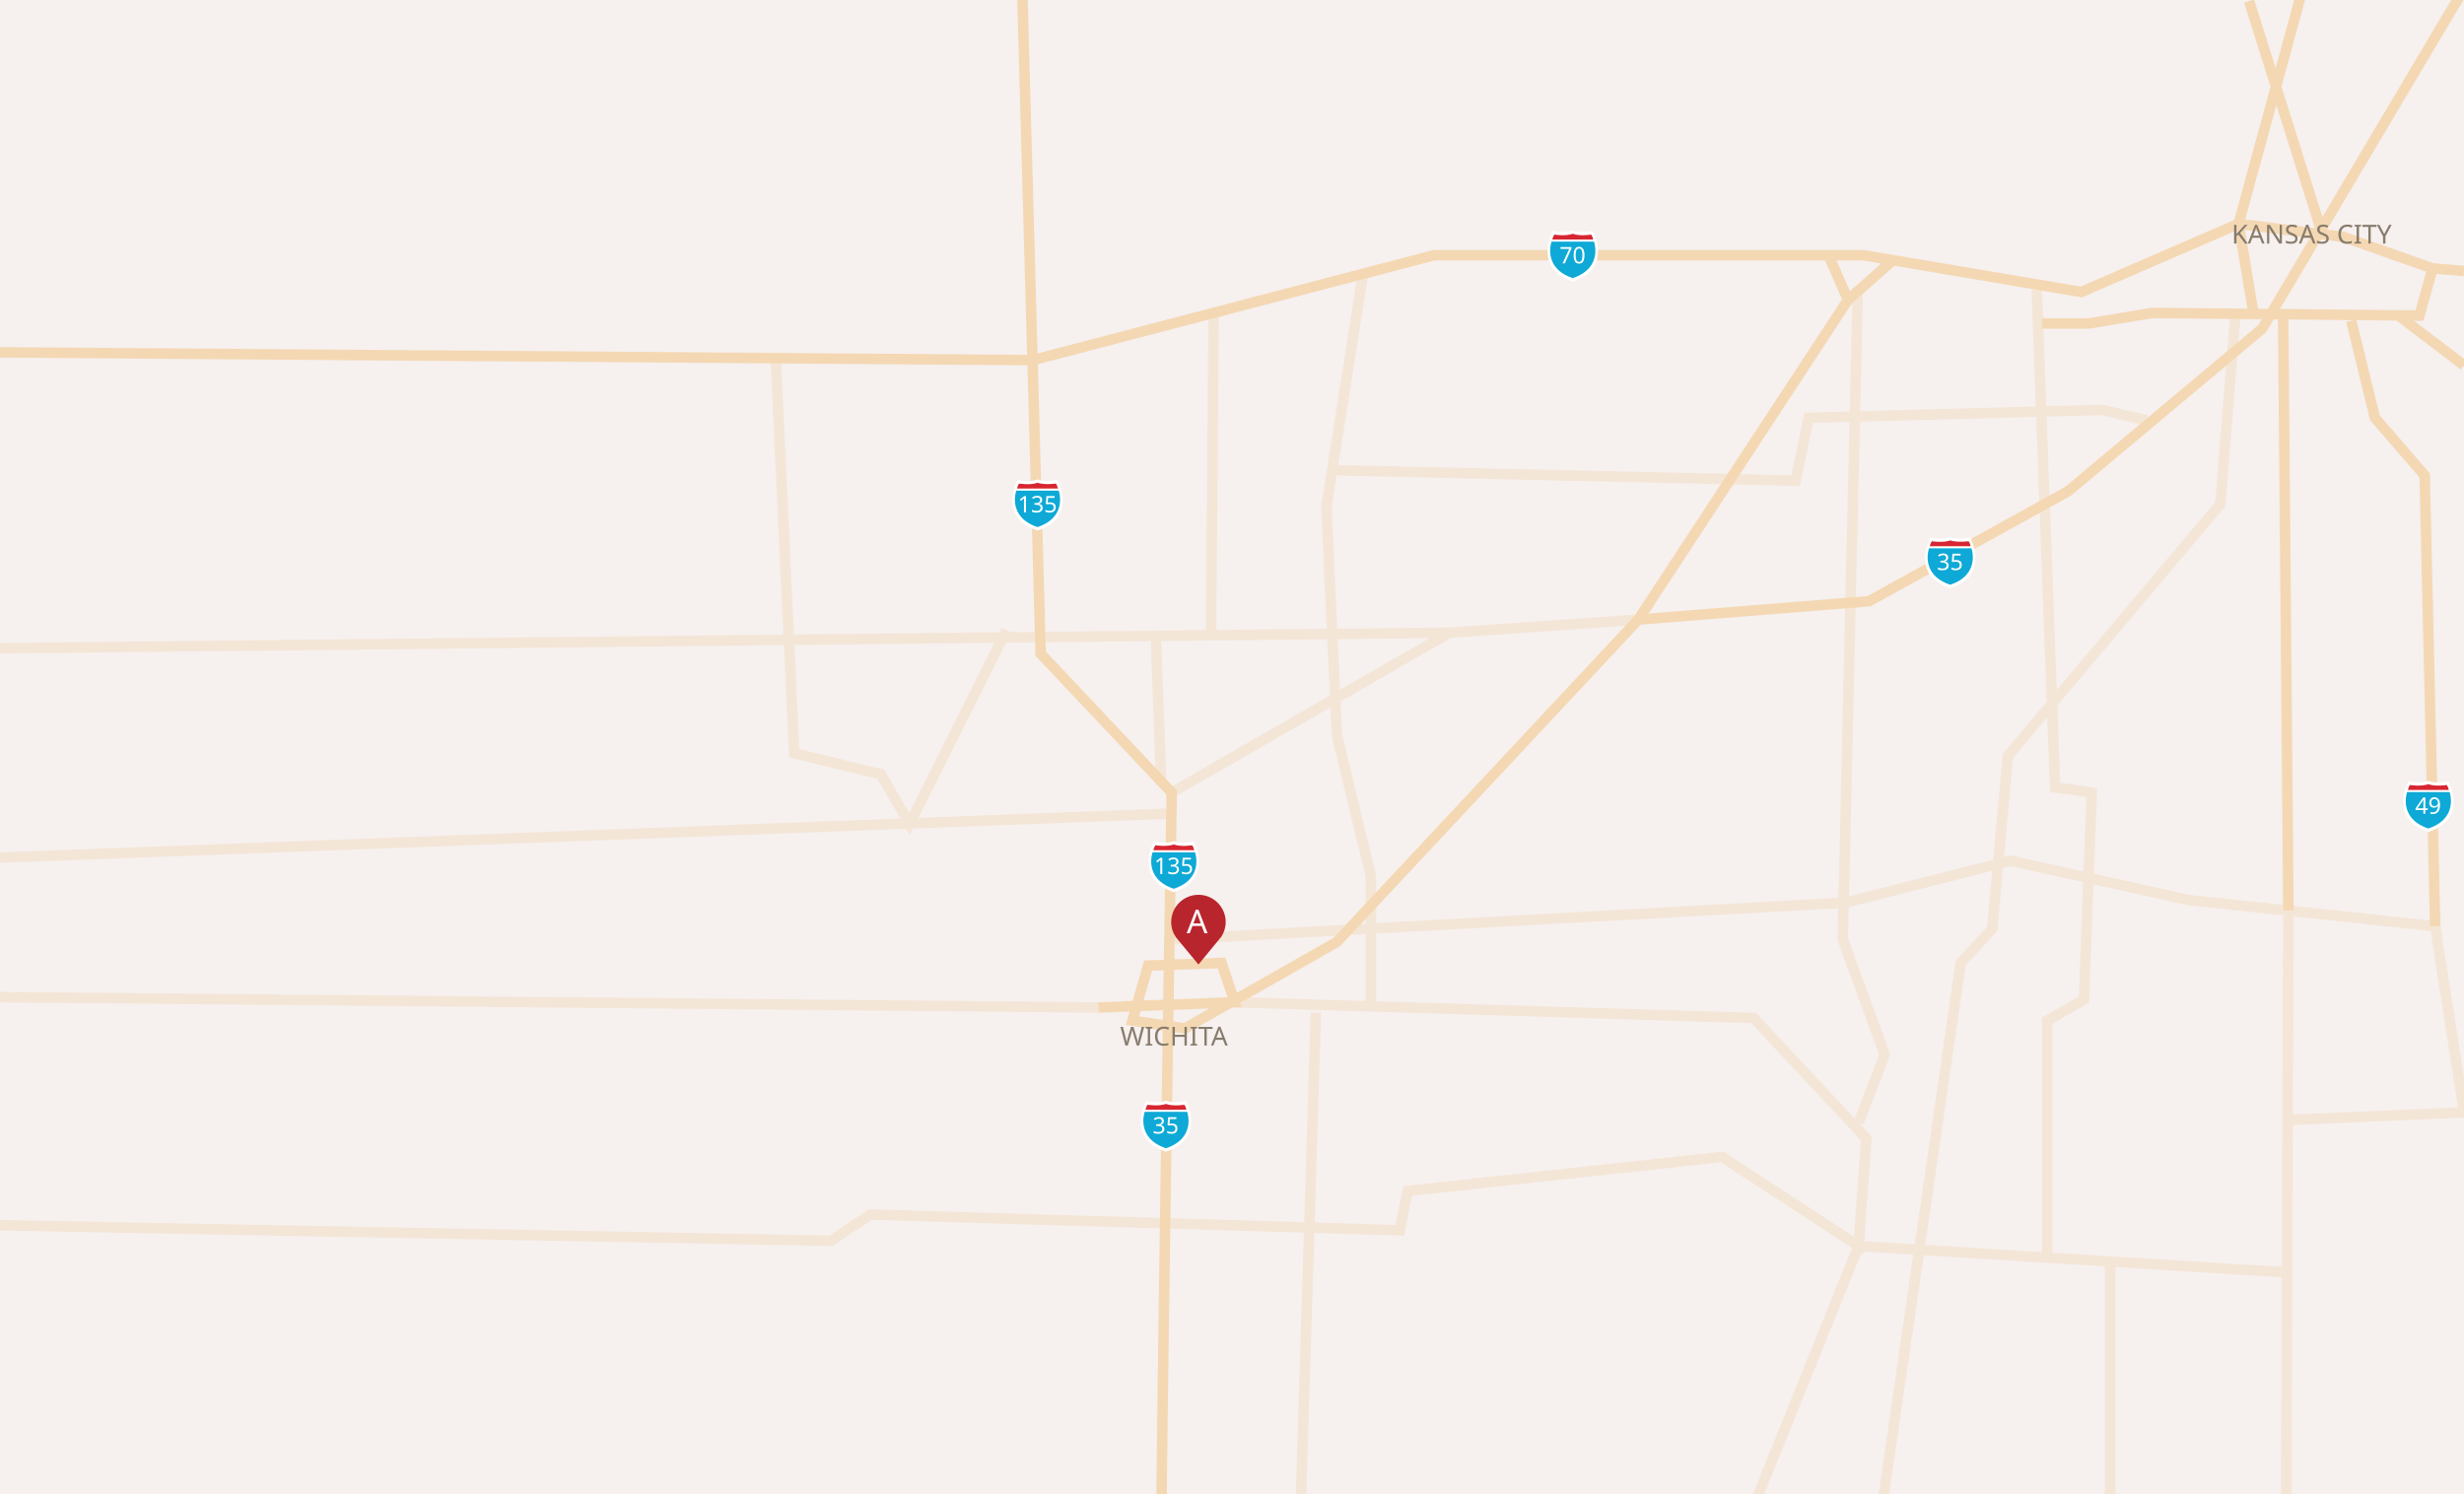
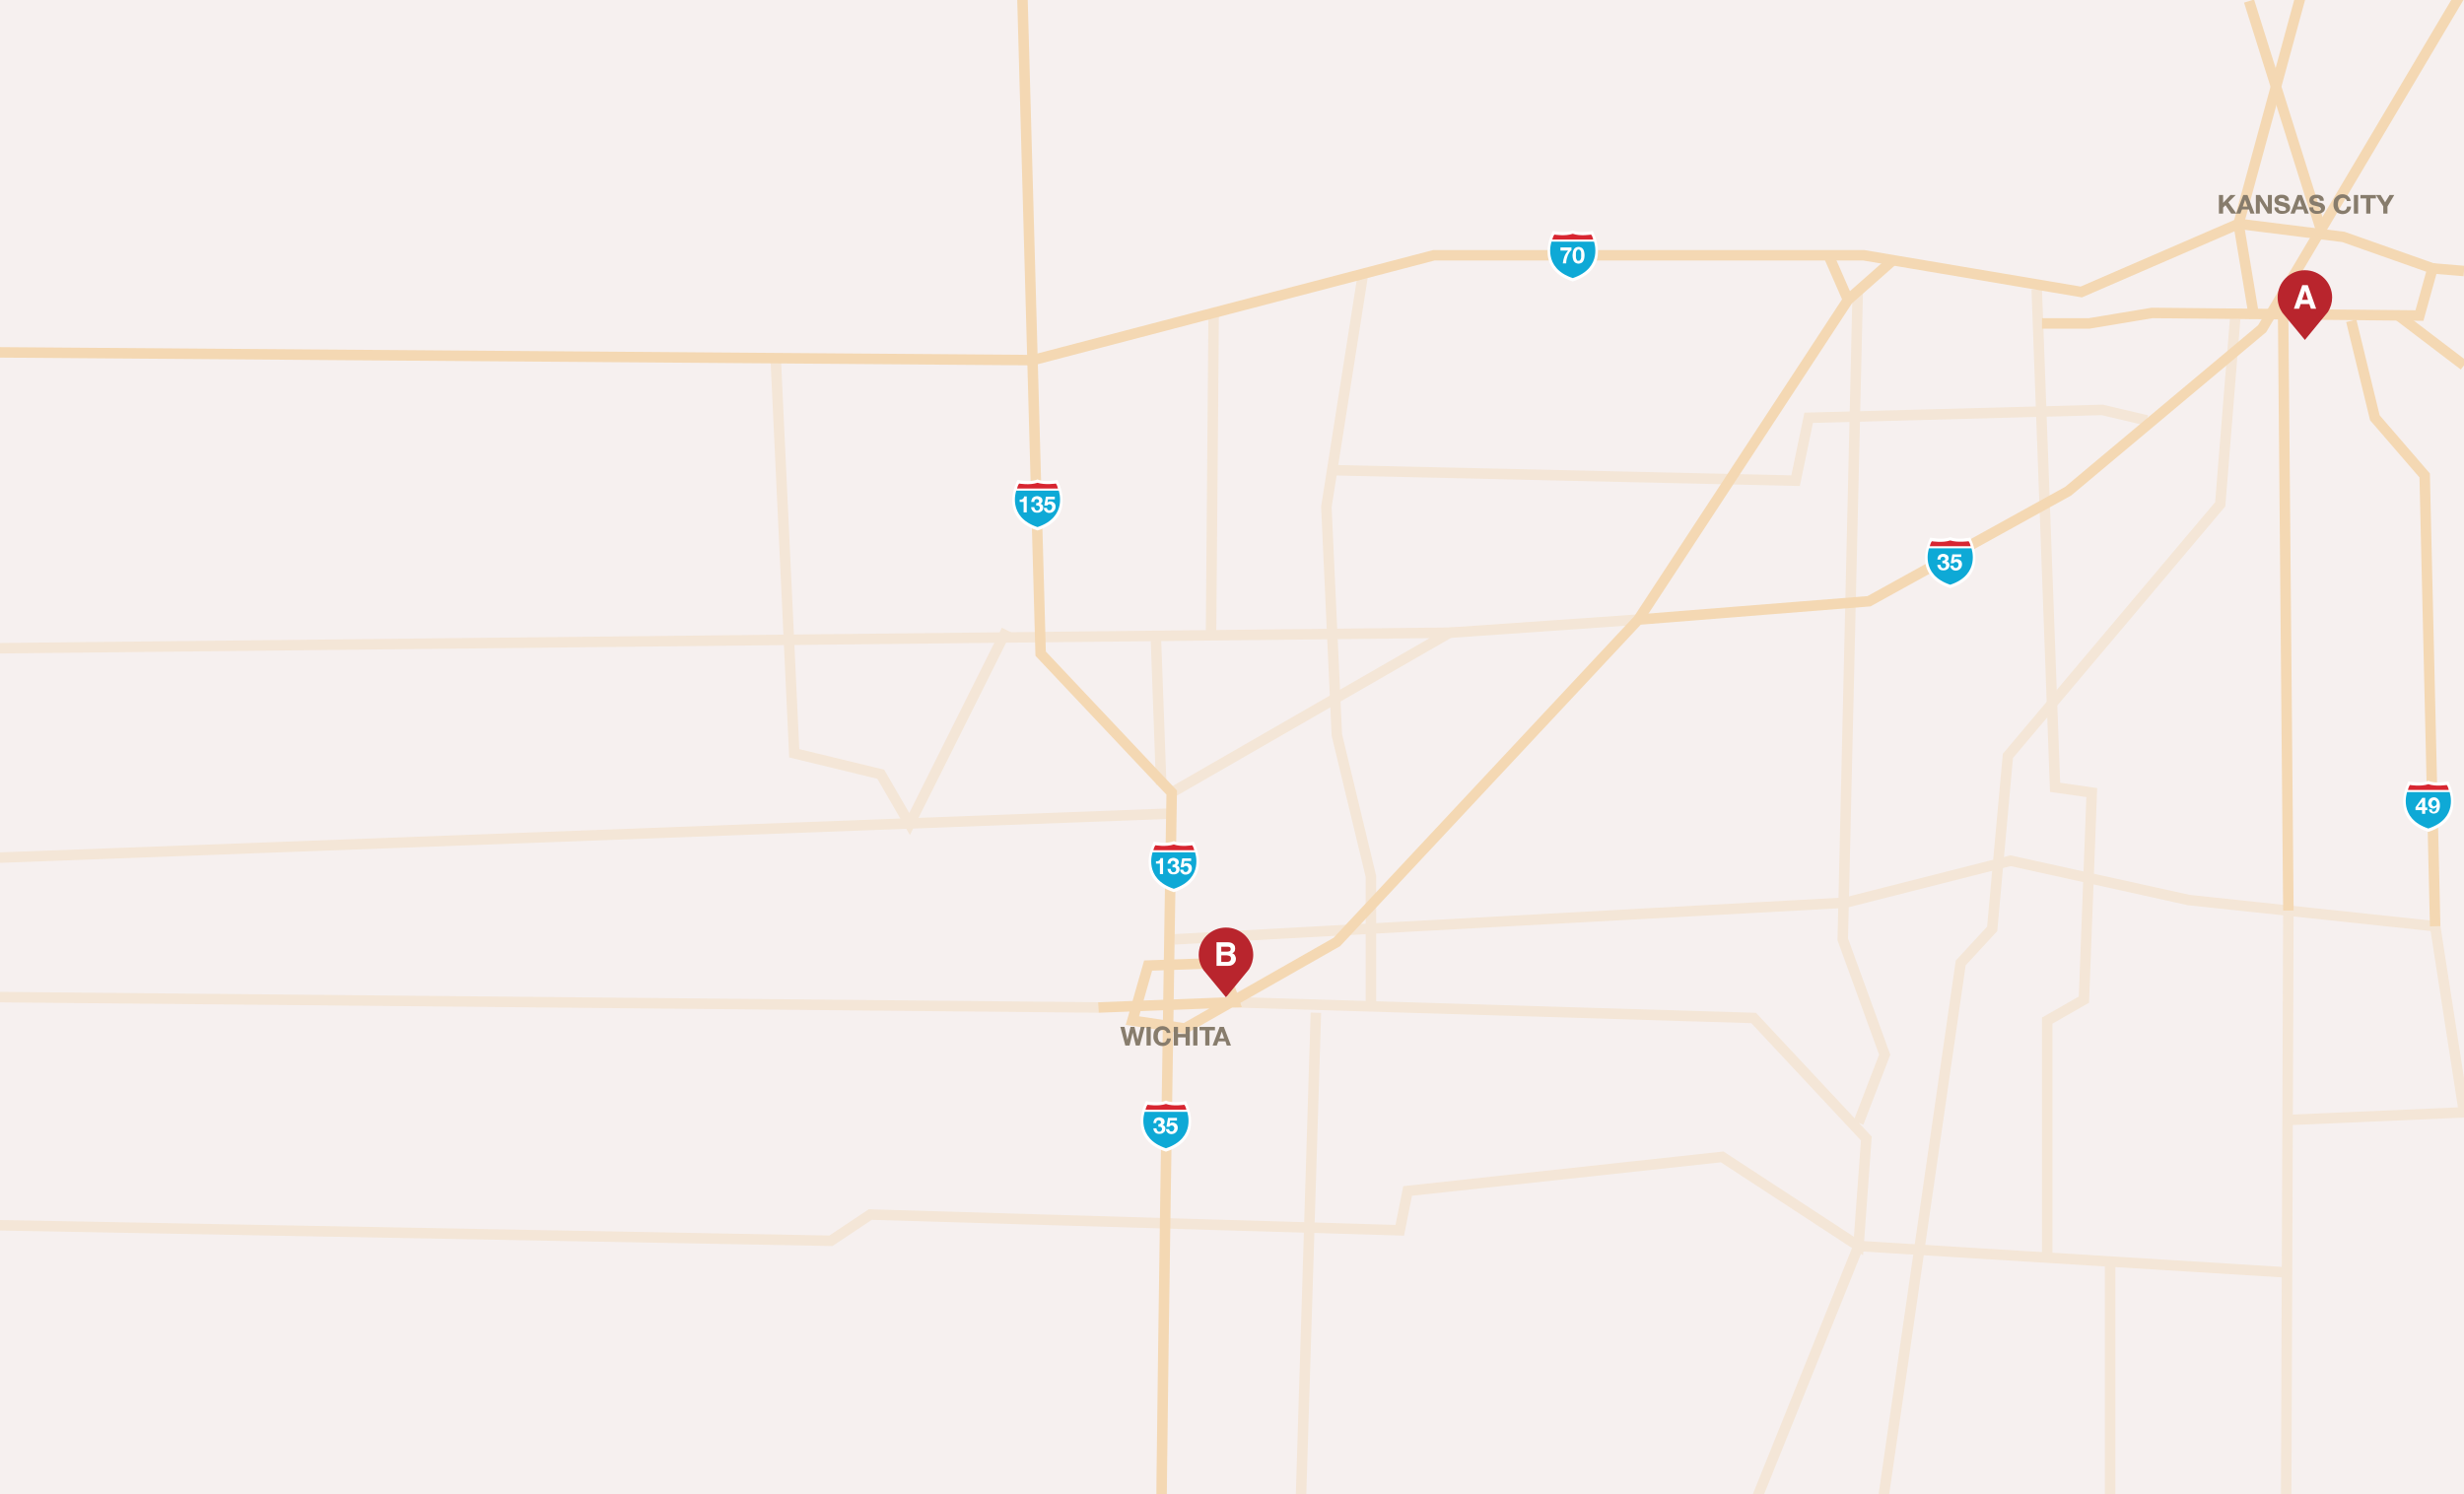
- <svg xmlns="http://www.w3.org/2000/svg" viewBox="193 18.6 940 570" enable-background="new 193 18.6 940 570">
-   <path fill="#F6F0EF" d="M189.6 14.6H1133v618H189.6z" />
-   <g stroke="#F4E6D7" stroke-width="4" stroke-miterlimit="10" fill="none">
-     <path d="M489 157l7 149 33 8 11 19 37-74M186 266l560-6-106 61M634 263l2 55M640 329l-452 17M189 399l423 4M188 486l322 6 15-10 202 6 3-15 120-13 52 34 3-41-43-46-198-6M848 628l54-134 162 10M1065 632.6l1-266.6M641 377l256-14 63-16 68 15 94 10 11 71-69 3M901.7 130.3L896 377l16 44-10 26M905 635l36-249 12-13 6-66 81-96 5.7-70.7M970 129l7 190 14 2-3 79-14 8v89M998 501v131.6M695 405l-7 227.6M713 123l-14 89 4 87 13 54v49M656 139l-1 122M702 198l176 4 5-24 112-3 17 4M746 260l72-5" />
+ <svg xmlns="http://www.w3.org/2000/svg" version="1.1" id="map" x="0px" y="0px" width="940px" height="570px" viewBox="193 18.6 940 570" enable-background="new 193 18.6 940 570" xml:space="preserve">
+   <g id="greenery">
+     <rect x="189.6" y="14.6" fill="#F6F0EF" width="943.4" height="618" />
  </g>
-   <g stroke="#F4D8B3" stroke-width="4" stroke-miterlimit="10" fill="none">
-     <path d="M636 632.6c-1-3.6 4-311.6 4-311.6l-50-53-7-252M188 153l399 3 153-40h164l83 14 60-26 40 5 34 12-5 18-102-1-24 4h-18M915 118l-17 15-80 122-115 123-58 33-20-3 6-21 28-1 5 15-52 2M891 117l7 16M818 255l88-7 76-42 74-62 76-128M1051 19l28 89M1071 16l-24 88 6 36M1064 138l2 228M1090 141l9 37 19 22 4 172M1121 121l12 1M1108 139l25 19" />
+   <g id="smallroads">
+     <polyline fill="none" stroke="#F4E6D7" stroke-width="4" stroke-miterlimit="10" points="489,157 496,306 529,314 540,333 577,259     " />
+     <polyline fill="none" stroke="#F4E6D7" stroke-width="4" stroke-miterlimit="10" points="186,266 746,260 640,321  " />
+     <line fill="none" stroke="#F4E6D7" stroke-width="4" stroke-miterlimit="10" x1="634" y1="263" x2="636" y2="318" />
+     <line fill="none" stroke="#F4E6D7" stroke-width="4" stroke-miterlimit="10" x1="640" y1="329" x2="188" y2="346" />
+     <line fill="none" stroke="#F4E6D7" stroke-width="4" stroke-miterlimit="10" x1="189" y1="399" x2="612" y2="403" />
+     <polyline fill="none" stroke="#F4E6D7" stroke-width="4" stroke-miterlimit="10" points="188,486 510,492 525,482 727,488 730,473    850,460 902,494 905,453 862,407 664,401  " />
+     <polyline fill="none" stroke="#F4E6D7" stroke-width="4" stroke-miterlimit="10" points="848,628 902,494 1064,504  " />
+     <line fill="none" stroke="#F4E6D7" stroke-width="4" stroke-miterlimit="10" x1="1065" y1="632.6" x2="1066" y2="366" />
+     <polyline fill="none" stroke="#F4E6D7" stroke-width="4" stroke-miterlimit="10" points="641,377 897,363 960,347 1028,362    1122,372 1133,443 1064,446  " />
+     <polyline fill="none" stroke="#F4E6D7" stroke-width="4" stroke-miterlimit="10" points="901.7,130.3 896,377 912,421 902,447  " />
+     <polyline fill="none" stroke="#F4E6D7" stroke-width="4" stroke-miterlimit="10" points="905,635 941,386 953,373 959,307    1040,211 1045.7,140.3  " />
+     <polyline fill="none" stroke="#F4E6D7" stroke-width="4" stroke-miterlimit="10" points="970,129 977,319 991,321 988,400 974,408    974,497  " />
+     <line fill="none" stroke="#F4E6D7" stroke-width="4" stroke-miterlimit="10" x1="998" y1="501" x2="998" y2="632.6" />
+     <line fill="none" stroke="#F4E6D7" stroke-width="4" stroke-miterlimit="10" x1="695" y1="405" x2="688" y2="632.6" />
+     <polyline fill="none" stroke="#F4E6D7" stroke-width="4" stroke-miterlimit="10" points="713,123 699,212 703,299 716,353 716,402     " />
+     <line fill="none" stroke="#F4E6D7" stroke-width="4" stroke-miterlimit="10" x1="656" y1="139" x2="655" y2="261" />
+     <polyline fill="none" stroke="#F4E6D7" stroke-width="4" stroke-miterlimit="10" points="702,198 878,202 883,178 995,175    1012,179  " />
+     <line fill="none" stroke="#F4E6D7" stroke-width="4" stroke-miterlimit="10" x1="746" y1="260" x2="818" y2="255" />
+   </g>
+   <g id="roads_1_">
+     <path fill="none" stroke="#F4D8B3" stroke-width="4" stroke-miterlimit="10" d="M636,632.6c-1-3.6,4-311.6,4-311.6l-50-53l-7-252" />
+     <polyline fill="none" stroke="#F4D8B3" stroke-width="4" stroke-miterlimit="10" points="188,153 587,156 740,116 904,116 987,130    1047,104 1087,109 1121,121 1116,139 1014,138 990,142 972,142  " />
+     <polyline fill="none" stroke="#F4D8B3" stroke-width="4" stroke-miterlimit="10" points="915,118 898,133 818,255 703,378 645,411    625,408 631,387 659,386 664,401 612,403  " />
+     <line fill="none" stroke="#F4D8B3" stroke-width="4" stroke-miterlimit="10" x1="891" y1="117" x2="898" y2="133" />
+     <polyline fill="none" stroke="#F4D8B3" stroke-width="4" stroke-miterlimit="10" points="818,255 906,248 982,206 1056,144    1132,16  " />
+     <line fill="none" stroke="#F4D8B3" stroke-width="4" stroke-miterlimit="10" x1="1051" y1="19" x2="1079" y2="108" />
+     <polyline fill="none" stroke="#F4D8B3" stroke-width="4" stroke-miterlimit="10" points="1071,16 1047,104 1053,140  " />
+     <line fill="none" stroke="#F4D8B3" stroke-width="4" stroke-miterlimit="10" x1="1064" y1="138" x2="1066" y2="366" />
+     <polyline fill="none" stroke="#F4D8B3" stroke-width="4" stroke-miterlimit="10" points="1090,141 1099,178 1118,200 1122,372  " />
+     <line fill="none" stroke="#F4D8B3" stroke-width="4" stroke-miterlimit="10" x1="1121" y1="121" x2="1133" y2="122" />
+     <line fill="none" stroke="#F4D8B3" stroke-width="4" stroke-miterlimit="10" x1="1108" y1="139" x2="1133" y2="158" />
+   </g>
+   <g id="marker_1_">
+     <path id="pin_2_" fill="#B9252D" d="M669.5,388.4c1-1.6,1.6-3.5,1.6-5.5c0-5.7-4.6-10.4-10.4-10.4c-5.7,0-10.4,4.6-10.4,10.4   c0,2.2,0.7,4.2,1.8,5.8l8.6,10.4L669.5,388.4z" />
+     <g>
+       <path fill="#FFFFFF" d="M663.8,379.1c0.3,0.4,0.4,0.8,0.4,1.4c0,0.5-0.1,1-0.4,1.3c-0.2,0.2-0.4,0.4-0.7,0.5    c0.5,0.2,0.8,0.4,1,0.8c0.2,0.4,0.4,0.8,0.4,1.3c0,0.5-0.1,1-0.4,1.4c-0.2,0.3-0.4,0.5-0.6,0.7c-0.3,0.2-0.6,0.4-1,0.5    c-0.4,0.1-0.8,0.1-1.3,0.1h-4.1v-9h4.3C662.6,378.1,663.3,378.5,663.8,379.1z M658.9,379.7v2h2.2c0.4,0,0.7-0.1,1-0.2    c0.2-0.1,0.4-0.4,0.4-0.8c0-0.4-0.2-0.7-0.5-0.8c-0.3-0.1-0.6-0.1-1.1-0.1H658.9z M658.9,383.2v2.4h2.2c0.4,0,0.7-0.1,0.9-0.2    c0.4-0.2,0.6-0.6,0.6-1.1c0-0.5-0.2-0.8-0.6-1c-0.2-0.1-0.5-0.1-0.9-0.2H658.9z" />
+     </g>
+   </g>
+   <g id="marker_2_">
+     <path id="pin_1_" fill="#B9252D" d="M1081.1,137.6c1-1.6,1.6-3.5,1.6-5.5c0-5.7-4.6-10.4-10.4-10.4s-10.4,4.6-10.4,10.4   c0,2.2,0.7,4.2,1.8,5.8l8.6,10.4L1081.1,137.6z" />
+     <g>
+       <path fill="#FFFFFF" d="M1071.3,127.4h2.1l3.2,9h-2l-0.6-1.8h-3.3l-0.6,1.8h-2L1071.3,127.4z M1071.2,133h2.3l-1.1-3.5L1071.2,133    z" />
+     </g>
+   </g>
+   <g id="sign">
+     <g>
+       <path fill="#FFFFFF" d="M937,243c15.5-5.1,7.6-19.3,7.6-19.3s-4.9,1.1-7.6-0.2h0c-2.7,1.3-7.6,0.2-7.6,0.2S921.5,237.9,937,243    L937,243z" />
+       <path fill="#0EA9D6" d="M945.1,227.8c0,0,3.6,10-8.1,13.9c-11.7-3.9-8.1-13.9-8.1-13.9H945.1z" />
+       <path fill="#D72631" d="M937,227h7.8c0,0-0.3-1.4-0.8-1.9c0,0-4.2,0.6-7-0.3c-2.9,1-7,0.3-7,0.3c-0.5,0.5-0.8,1.9-0.8,1.9H937z" />
+       <g>
+         <path fill="#FFFFFF" d="M934.3,232.5c0.2,0,0.3,0,0.4-0.1s0.2-0.1,0.3-0.2s0.1-0.2,0.1-0.4c0-0.3-0.1-0.5-0.3-0.6     c-0.2-0.1-0.4-0.2-0.6-0.2c-0.3,0-0.5,0.1-0.7,0.3c-0.2,0.2-0.2,0.5-0.2,0.8h-1.2c0-0.3,0.1-0.6,0.2-0.9s0.2-0.5,0.4-0.7     c0.2-0.2,0.4-0.3,0.7-0.4s0.5-0.2,0.9-0.2c0.2,0,0.5,0,0.7,0.1c0.2,0.1,0.5,0.2,0.7,0.3c0.2,0.1,0.4,0.3,0.5,0.5s0.2,0.5,0.2,0.7     c0,0.3-0.1,0.6-0.2,0.8c-0.1,0.2-0.4,0.4-0.6,0.5v0c0.3,0.1,0.6,0.2,0.8,0.5c0.2,0.2,0.3,0.5,0.3,0.9c0,0.3-0.1,0.6-0.2,0.9     c-0.1,0.2-0.3,0.5-0.5,0.6s-0.5,0.3-0.7,0.4c-0.3,0.1-0.6,0.1-0.9,0.1c-0.3,0-0.7,0-0.9-0.1c-0.3-0.1-0.5-0.2-0.7-0.4     c-0.2-0.2-0.3-0.4-0.5-0.7s-0.2-0.6-0.2-0.9h1.2c0,0.2,0,0.3,0.1,0.5c0,0.1,0.1,0.3,0.2,0.4c0.1,0.1,0.2,0.2,0.3,0.3     s0.3,0.1,0.5,0.1c0.3,0,0.5-0.1,0.7-0.3s0.3-0.4,0.3-0.7c0-0.2,0-0.4-0.1-0.5s-0.2-0.2-0.3-0.3c-0.1-0.1-0.3-0.1-0.5-0.1     c-0.2,0-0.3,0-0.5,0v-0.9C934,232.5,934.2,232.5,934.3,232.5z" />
+         <path fill="#FFFFFF" d="M938.6,231l-0.2,1.4l0,0c0.2-0.2,0.3-0.3,0.5-0.4c0.2-0.1,0.4-0.1,0.7-0.1c0.3,0,0.6,0.1,0.8,0.2     s0.4,0.3,0.6,0.4c0.2,0.2,0.3,0.4,0.4,0.7c0.1,0.3,0.1,0.5,0.1,0.8c0,0.3-0.1,0.6-0.2,0.9c-0.1,0.3-0.3,0.5-0.5,0.7     c-0.2,0.2-0.4,0.4-0.7,0.5c-0.3,0.1-0.6,0.2-0.9,0.2c-0.3,0-0.6,0-0.8-0.1c-0.3-0.1-0.5-0.2-0.7-0.4s-0.4-0.4-0.5-0.6     c-0.1-0.2-0.2-0.5-0.2-0.8h1.2c0,0.3,0.1,0.5,0.3,0.7c0.2,0.2,0.4,0.2,0.7,0.2c0.2,0,0.3,0,0.4-0.1s0.2-0.2,0.3-0.3     s0.2-0.2,0.2-0.4c0-0.1,0.1-0.3,0.1-0.4c0-0.2,0-0.3-0.1-0.4c0-0.1-0.1-0.3-0.2-0.4c-0.1-0.1-0.2-0.2-0.3-0.2     c-0.1-0.1-0.3-0.1-0.4-0.1c-0.2,0-0.4,0-0.5,0.1c-0.1,0.1-0.3,0.2-0.4,0.4h-1.1l0.6-3.4h3.4v1H938.6z" />
+       </g>
+     </g>
+     <g>
+       <path fill="#FFFFFF" d="M637.8,458c15.5-5.1,7.6-19.3,7.6-19.3s-4.9,1.1-7.6-0.2h0c-2.7,1.3-7.6,0.2-7.6,0.2    S622.3,452.9,637.8,458L637.8,458z" />
+       <path fill="#0EA9D6" d="M645.9,442.8c0,0,3.6,10-8.1,13.9c-11.7-3.9-8.1-13.9-8.1-13.9H645.9z" />
+       <path fill="#D72631" d="M637.8,442h7.8c0,0-0.3-1.4-0.8-1.9c0,0-4.2,0.7-7-0.3c-2.9,1-7,0.3-7,0.3c-0.5,0.5-0.8,1.9-0.8,1.9H637.8    z" />
+       <g>
+         <path fill="#FFFFFF" d="M635.1,447.5c0.2,0,0.3,0,0.4-0.1c0.1-0.1,0.2-0.1,0.3-0.2s0.1-0.2,0.1-0.4c0-0.3-0.1-0.5-0.3-0.6     c-0.2-0.1-0.4-0.2-0.6-0.2c-0.3,0-0.5,0.1-0.7,0.3c-0.2,0.2-0.2,0.5-0.2,0.8H633c0-0.3,0.1-0.6,0.2-0.9c0.1-0.3,0.2-0.5,0.4-0.7     c0.2-0.2,0.4-0.3,0.7-0.4s0.5-0.2,0.9-0.2c0.2,0,0.5,0,0.7,0.1s0.5,0.2,0.7,0.3c0.2,0.1,0.4,0.3,0.5,0.5s0.2,0.5,0.2,0.7     c0,0.3-0.1,0.6-0.2,0.8c-0.1,0.2-0.4,0.4-0.6,0.5v0c0.3,0.1,0.6,0.2,0.8,0.5c0.2,0.2,0.3,0.5,0.3,0.9c0,0.3-0.1,0.6-0.2,0.9     s-0.3,0.5-0.5,0.6c-0.2,0.2-0.5,0.3-0.7,0.4c-0.3,0.1-0.6,0.1-0.9,0.1c-0.3,0-0.7,0-0.9-0.1c-0.3-0.1-0.5-0.2-0.7-0.4     c-0.2-0.2-0.3-0.4-0.5-0.7c-0.1-0.3-0.2-0.6-0.2-0.9h1.2c0,0.2,0,0.3,0.1,0.5c0,0.1,0.1,0.3,0.2,0.4c0.1,0.1,0.2,0.2,0.3,0.3     c0.1,0.1,0.3,0.1,0.5,0.1c0.3,0,0.5-0.1,0.7-0.3c0.2-0.2,0.3-0.4,0.3-0.7c0-0.2,0-0.4-0.1-0.5s-0.2-0.2-0.3-0.3     c-0.1-0.1-0.3-0.1-0.5-0.1c-0.2,0-0.3,0-0.5,0v-0.9C634.8,447.5,635,447.5,635.1,447.5z" />
+         <path fill="#FFFFFF" d="M639.4,446l-0.2,1.4l0,0c0.2-0.2,0.3-0.3,0.5-0.4c0.2-0.1,0.4-0.1,0.7-0.1c0.3,0,0.6,0.1,0.8,0.2     s0.4,0.3,0.6,0.4c0.2,0.2,0.3,0.4,0.4,0.7c0.1,0.3,0.1,0.5,0.1,0.8c0,0.3-0.1,0.6-0.2,0.9s-0.3,0.5-0.5,0.7     c-0.2,0.2-0.4,0.4-0.7,0.5c-0.3,0.1-0.6,0.2-0.9,0.2c-0.3,0-0.6,0-0.8-0.1c-0.3-0.1-0.5-0.2-0.7-0.4c-0.2-0.2-0.4-0.4-0.5-0.6     s-0.2-0.5-0.2-0.8h1.2c0,0.3,0.1,0.5,0.3,0.7c0.2,0.2,0.4,0.2,0.7,0.2c0.2,0,0.3,0,0.4-0.1c0.1-0.1,0.2-0.2,0.3-0.3     s0.2-0.2,0.2-0.4c0-0.1,0.1-0.3,0.1-0.4c0-0.2,0-0.3-0.1-0.4c0-0.1-0.1-0.3-0.2-0.4c-0.1-0.1-0.2-0.2-0.3-0.2     c-0.1-0.1-0.3-0.1-0.4-0.1c-0.2,0-0.4,0-0.5,0.1c-0.1,0.1-0.3,0.2-0.4,0.4h-1.1l0.6-3.4h3.4v1H639.4z" />
+       </g>
+     </g>
+     <g>
+       <path fill="#FFFFFF" d="M588.8,221c15.5-5.1,7.6-19.3,7.6-19.3s-4.9,1.1-7.6-0.2h0c-2.7,1.3-7.6,0.2-7.6,0.2    S573.3,215.9,588.8,221L588.8,221z" />
+       <path fill="#0EA9D6" d="M596.9,205.8c0,0,3.6,10-8.1,13.9c-11.7-3.9-8.1-13.9-8.1-13.9H596.9z" />
+       <path fill="#D72631" d="M588.8,205h7.8c0,0-0.3-1.4-0.8-1.9c0,0-4.2,0.6-7-0.3c-2.9,1-7,0.3-7,0.3c-0.5,0.5-0.8,1.9-0.8,1.9H588.8    z" />
+       <g>
+         <path fill="#FFFFFF" d="M583.5,214.1v-4h-1.5v-0.9c0.2,0,0.4,0,0.6,0c0.2,0,0.4-0.1,0.5-0.2c0.2-0.1,0.3-0.2,0.4-0.4     s0.2-0.4,0.2-0.6h1v6.1H583.5z" />
+         <path fill="#FFFFFF" d="M588.6,210.5c0.2,0,0.3,0,0.4-0.1s0.2-0.1,0.3-0.2s0.1-0.2,0.1-0.4c0-0.3-0.1-0.5-0.3-0.6     c-0.2-0.1-0.4-0.2-0.6-0.2c-0.3,0-0.5,0.1-0.7,0.3c-0.2,0.2-0.2,0.5-0.2,0.8h-1.2c0-0.3,0.1-0.6,0.2-0.9s0.2-0.5,0.4-0.7     c0.2-0.2,0.4-0.3,0.7-0.4s0.5-0.2,0.9-0.2c0.2,0,0.5,0,0.7,0.1c0.2,0.1,0.5,0.2,0.7,0.3c0.2,0.1,0.4,0.3,0.5,0.5s0.2,0.5,0.2,0.7     c0,0.3-0.1,0.6-0.2,0.8c-0.1,0.2-0.4,0.4-0.6,0.5v0c0.3,0.1,0.6,0.2,0.8,0.5c0.2,0.2,0.3,0.5,0.3,0.9c0,0.3-0.1,0.6-0.2,0.9     c-0.1,0.2-0.3,0.5-0.5,0.6s-0.5,0.3-0.7,0.4c-0.3,0.1-0.6,0.1-0.9,0.1c-0.3,0-0.7,0-0.9-0.1c-0.3-0.1-0.5-0.2-0.7-0.4     c-0.2-0.2-0.3-0.4-0.5-0.7s-0.2-0.6-0.2-0.9h1.2c0,0.2,0,0.3,0.1,0.5c0,0.1,0.1,0.3,0.2,0.4c0.1,0.1,0.2,0.2,0.3,0.3     s0.3,0.1,0.5,0.1c0.3,0,0.5-0.1,0.7-0.3s0.3-0.4,0.3-0.7c0-0.2,0-0.4-0.1-0.5s-0.2-0.2-0.3-0.3c-0.1-0.1-0.3-0.1-0.5-0.1     c-0.2,0-0.3,0-0.5,0v-0.9C588.3,210.5,588.4,210.5,588.6,210.5z" />
+         <path fill="#FFFFFF" d="M592.8,209l-0.2,1.4l0,0c0.2-0.2,0.3-0.3,0.5-0.4c0.2-0.1,0.4-0.1,0.7-0.1c0.3,0,0.6,0.1,0.8,0.2     s0.4,0.3,0.6,0.4c0.2,0.2,0.3,0.4,0.4,0.7c0.1,0.3,0.1,0.5,0.1,0.8c0,0.3-0.1,0.6-0.2,0.9c-0.1,0.3-0.3,0.5-0.5,0.7     c-0.2,0.2-0.4,0.4-0.7,0.5c-0.3,0.1-0.6,0.2-0.9,0.2c-0.3,0-0.6,0-0.8-0.1c-0.3-0.1-0.5-0.2-0.7-0.4s-0.4-0.4-0.5-0.6     c-0.1-0.2-0.2-0.5-0.2-0.8h1.2c0,0.3,0.1,0.5,0.3,0.7c0.2,0.2,0.4,0.2,0.7,0.2c0.2,0,0.3,0,0.4-0.1s0.2-0.2,0.3-0.3     s0.2-0.2,0.2-0.4c0-0.1,0.1-0.3,0.1-0.4c0-0.2,0-0.3-0.1-0.4c0-0.1-0.1-0.3-0.2-0.4c-0.1-0.1-0.2-0.2-0.3-0.2     c-0.1-0.1-0.3-0.1-0.4-0.1c-0.2,0-0.4,0-0.5,0.1c-0.1,0.1-0.3,0.2-0.4,0.4h-1.1l0.6-3.4h3.4v1H592.8z" />
+       </g>
+     </g>
+     <g>
+       <path fill="#FFFFFF" d="M640.8,359c15.5-5.1,7.6-19.3,7.6-19.3s-4.9,1.1-7.6-0.2h0c-2.7,1.3-7.6,0.2-7.6,0.2    S625.3,353.9,640.8,359L640.8,359z" />
+       <path fill="#0EA9D6" d="M648.9,343.8c0,0,3.6,10-8.1,13.9c-11.7-3.9-8.1-13.9-8.1-13.9H648.9z" />
+       <path fill="#D72631" d="M640.8,343h7.8c0,0-0.3-1.4-0.8-1.9c0,0-4.2,0.7-7-0.3c-2.9,1-7,0.3-7,0.3c-0.5,0.5-0.8,1.9-0.8,1.9H640.8    z" />
+       <g>
+         <path fill="#FFFFFF" d="M635.5,352.1v-4h-1.5v-0.9c0.2,0,0.4,0,0.6,0c0.2,0,0.4-0.1,0.5-0.2c0.2-0.1,0.3-0.2,0.4-0.4     c0.1-0.2,0.2-0.4,0.2-0.6h1v6.1H635.5z" />
+         <path fill="#FFFFFF" d="M640.6,348.5c0.2,0,0.3,0,0.4-0.1c0.1-0.1,0.2-0.1,0.3-0.2s0.1-0.2,0.1-0.4c0-0.3-0.1-0.5-0.3-0.6     c-0.2-0.1-0.4-0.2-0.6-0.2c-0.3,0-0.5,0.1-0.7,0.3c-0.2,0.2-0.2,0.5-0.2,0.8h-1.2c0-0.3,0.1-0.6,0.2-0.9c0.1-0.3,0.2-0.5,0.4-0.7     c0.2-0.2,0.4-0.3,0.7-0.4s0.5-0.2,0.9-0.2c0.2,0,0.5,0,0.7,0.1s0.5,0.2,0.7,0.3c0.2,0.1,0.4,0.3,0.5,0.5s0.2,0.5,0.2,0.7     c0,0.3-0.1,0.6-0.2,0.8c-0.1,0.2-0.4,0.4-0.6,0.5v0c0.3,0.1,0.6,0.2,0.8,0.5c0.2,0.2,0.3,0.5,0.3,0.9c0,0.3-0.1,0.6-0.2,0.9     s-0.3,0.5-0.5,0.6c-0.2,0.2-0.5,0.3-0.7,0.4c-0.3,0.1-0.6,0.1-0.9,0.1c-0.3,0-0.7,0-0.9-0.1c-0.3-0.1-0.5-0.2-0.7-0.4     c-0.2-0.2-0.3-0.4-0.5-0.7c-0.1-0.3-0.2-0.6-0.2-0.9h1.2c0,0.2,0,0.3,0.1,0.5c0,0.1,0.1,0.3,0.2,0.4c0.1,0.1,0.2,0.2,0.3,0.3     c0.1,0.1,0.3,0.1,0.5,0.1c0.3,0,0.5-0.1,0.7-0.3c0.2-0.2,0.3-0.4,0.3-0.7c0-0.2,0-0.4-0.1-0.5s-0.2-0.2-0.3-0.3     c-0.1-0.1-0.3-0.1-0.5-0.1c-0.2,0-0.3,0-0.5,0v-0.9C640.3,348.5,640.4,348.5,640.6,348.5z" />
+         <path fill="#FFFFFF" d="M644.8,347l-0.2,1.4l0,0c0.2-0.2,0.3-0.3,0.5-0.4c0.2-0.1,0.4-0.1,0.7-0.1c0.3,0,0.6,0.1,0.8,0.2     s0.4,0.3,0.6,0.4c0.2,0.2,0.3,0.4,0.4,0.7c0.1,0.3,0.1,0.5,0.1,0.8c0,0.3-0.1,0.6-0.2,0.9s-0.3,0.5-0.5,0.7     c-0.2,0.2-0.4,0.4-0.7,0.5c-0.3,0.1-0.6,0.2-0.9,0.2c-0.3,0-0.6,0-0.8-0.1c-0.3-0.1-0.5-0.2-0.7-0.4c-0.2-0.2-0.4-0.4-0.5-0.6     s-0.2-0.5-0.2-0.8h1.2c0,0.3,0.1,0.5,0.3,0.7c0.2,0.2,0.4,0.2,0.7,0.2c0.2,0,0.3,0,0.4-0.1c0.1-0.1,0.2-0.2,0.3-0.3     s0.2-0.2,0.2-0.4c0-0.1,0.1-0.3,0.1-0.4c0-0.2,0-0.3-0.1-0.4c0-0.1-0.1-0.3-0.2-0.4c-0.1-0.1-0.2-0.2-0.3-0.2     c-0.1-0.1-0.3-0.1-0.4-0.1c-0.2,0-0.4,0-0.5,0.1c-0.1,0.1-0.3,0.2-0.4,0.4h-1.1l0.6-3.4h3.4v1H644.8z" />
+       </g>
+     </g>
+     <g>
+       <path fill="#FFFFFF" d="M793,126c15.5-5.1,7.6-19.3,7.6-19.3s-4.9,1.1-7.6-0.2h0c-2.7,1.3-7.6,0.2-7.6,0.2S777.5,120.9,793,126    L793,126z" />
+       <path fill="#0EA9D6" d="M801.1,110.8c0,0,3.6,10-8.1,13.9c-11.7-3.9-8.1-13.9-8.1-13.9H801.1z" />
+       <path fill="#D72631" d="M793,110h7.8c0,0-0.3-1.4-0.8-1.9c0,0-4.2,0.7-7-0.3c-2.9,1-7,0.3-7,0.3c-0.5,0.5-0.8,1.9-0.8,1.9H793z" />
+       <g>
+         <path fill="#FFFFFF" d="M791.6,115.1c-0.2,0.4-0.5,0.8-0.6,1.3c-0.2,0.5-0.3,0.9-0.4,1.4c-0.1,0.5-0.1,0.9-0.1,1.3h-1.3     c0.1-0.9,0.3-1.8,0.6-2.6s0.8-1.6,1.4-2.3h-2.9V113h4.2v1.1C792.1,114.3,791.8,114.7,791.6,115.1z" />
+         <path fill="#FFFFFF" d="M793.1,114.5c0.1-0.4,0.3-0.7,0.5-1c0.2-0.2,0.4-0.4,0.7-0.5c0.3-0.1,0.6-0.2,0.9-0.2     c0.3,0,0.6,0.1,0.9,0.2c0.3,0.1,0.5,0.3,0.7,0.5c0.2,0.2,0.4,0.6,0.5,1s0.2,0.9,0.2,1.5c0,0.6-0.1,1.1-0.2,1.5     c-0.1,0.4-0.3,0.7-0.5,1c-0.2,0.2-0.4,0.4-0.7,0.5c-0.3,0.1-0.6,0.2-0.9,0.2c-0.3,0-0.6-0.1-0.9-0.2c-0.3-0.1-0.5-0.3-0.7-0.5     c-0.2-0.2-0.4-0.6-0.5-1c-0.1-0.4-0.2-0.9-0.2-1.5C793,115.4,793,114.9,793.1,114.5z M794.2,116.6c0,0.2,0,0.5,0.1,0.7     c0.1,0.2,0.2,0.4,0.3,0.6c0.1,0.2,0.3,0.2,0.6,0.2c0.3,0,0.5-0.1,0.6-0.2c0.1-0.2,0.2-0.4,0.3-0.6s0.1-0.5,0.1-0.7     c0-0.2,0-0.5,0-0.6c0-0.1,0-0.2,0-0.4c0-0.1,0-0.3,0-0.5s0-0.3-0.1-0.5c0-0.2-0.1-0.3-0.2-0.4s-0.2-0.2-0.3-0.3     c-0.1-0.1-0.3-0.1-0.4-0.1c-0.2,0-0.3,0-0.4,0.1c-0.1,0.1-0.2,0.2-0.3,0.3s-0.1,0.3-0.2,0.4c0,0.2-0.1,0.3-0.1,0.5s0,0.3,0,0.5     c0,0.1,0,0.3,0,0.4C794.2,116.2,794.2,116.4,794.2,116.6z" />
+       </g>
+     </g>
+     <g>
+       <path fill="#FFFFFF" d="M1119.4,336c15.5-5.1,7.6-19.3,7.6-19.3s-4.9,1.1-7.6-0.2h0c-2.7,1.3-7.6,0.2-7.6,0.2    S1103.9,330.9,1119.4,336L1119.4,336z" />
+       <path fill="#0EA9D6" d="M1127.5,320.8c0,0,3.6,10-8.1,13.9c-11.7-3.9-8.1-13.9-8.1-13.9H1127.5z" />
+       <path fill="#D72631" d="M1119.4,320h7.8c0,0-0.3-1.4-0.8-1.9c0,0-4.2,0.7-7-0.3c-2.9,1-7,0.3-7,0.3c-0.5,0.5-0.8,1.9-0.8,1.9    H1119.4z" />
+       <g>
+         <path fill="#FFFFFF" d="M1114.5,327.7v-1.1l2.6-3.6h1.1v3.7h0.8v1h-0.8v1.4h-1.2v-1.4H1114.5z M1117,324.5l-1.6,2.1h1.6     L1117,324.5L1117,324.5z" />
+         <path fill="#FFFFFF" d="M1120.9,328.1c0.1,0.2,0.3,0.2,0.5,0.2c0.2,0,0.4-0.1,0.6-0.2c0.1-0.1,0.3-0.3,0.3-0.5     c0.1-0.2,0.2-0.4,0.2-0.6c0-0.2,0.1-0.4,0.1-0.6l0,0c-0.2,0.2-0.4,0.4-0.6,0.5s-0.5,0.2-0.8,0.2c-0.3,0-0.5-0.1-0.8-0.2     c-0.2-0.1-0.5-0.3-0.6-0.5c-0.2-0.2-0.3-0.4-0.4-0.6c-0.1-0.2-0.1-0.5-0.1-0.7c0-0.3,0.1-0.6,0.2-0.9c0.1-0.3,0.2-0.5,0.4-0.7     c0.2-0.2,0.4-0.4,0.7-0.5s0.6-0.2,0.9-0.2c0.5,0,0.8,0.1,1.1,0.3c0.3,0.2,0.5,0.4,0.7,0.7c0.2,0.3,0.3,0.6,0.4,1     c0.1,0.4,0.1,0.8,0.1,1.1c0,0.4,0,0.8-0.1,1.1c-0.1,0.4-0.2,0.7-0.4,1c-0.2,0.3-0.4,0.6-0.7,0.7c-0.3,0.2-0.7,0.3-1.1,0.3     c-0.3,0-0.5,0-0.7-0.1c-0.2-0.1-0.4-0.2-0.6-0.3c-0.2-0.1-0.3-0.3-0.4-0.5c-0.1-0.2-0.2-0.4-0.2-0.7h1.2     C1120.7,327.7,1120.8,327.9,1120.9,328.1z M1122,326.1c0.1-0.1,0.2-0.1,0.3-0.2c0.1-0.1,0.1-0.2,0.2-0.4c0-0.1,0.1-0.3,0.1-0.4     c0-0.1,0-0.3-0.1-0.4c0-0.1-0.1-0.3-0.2-0.4s-0.2-0.2-0.3-0.3c-0.1-0.1-0.3-0.1-0.4-0.1c-0.1,0-0.3,0-0.4,0.1     c-0.1,0.1-0.2,0.1-0.3,0.3s-0.1,0.2-0.2,0.4c0,0.1-0.1,0.3-0.1,0.4c0,0.1,0,0.3,0.1,0.4c0,0.1,0.1,0.3,0.2,0.4s0.2,0.2,0.3,0.3     c0.1,0.1,0.3,0.1,0.4,0.1C1121.7,326.2,1121.8,326.1,1122,326.1z" />
+       </g>
+     </g>
  </g>
  <g>
-     <path fill="#B9252D" d="M659 375.9c1-1.6 1.6-3.5 1.6-5.5 0-5.7-4.6-10.4-10.4-10.4-5.7 0-10.4 4.6-10.4 10.4 0 2.2.7 4.2 1.8 5.8l8.6 10.4 8.8-10.7z" />
-     <text transform="translate(645.704 374.668)" fill="#fff" font-family="'Helvetica-Bold'" font-size="12.497">A</text>
+     <path fill="#877C6C" d="M1041.1,93v3l2.8-3h2l-2.8,2.8l3.1,4.3h-2l-2.2-3.2l-0.9,0.9v2.3h-1.6V93H1041.1z" />
+     <path fill="#877C6C" d="M1050.4,93l2.7,7.1h-1.6l-0.5-1.6h-2.7l-0.6,1.6h-1.6l2.7-7.1H1050.4z M1050.4,97.4l-0.9-2.6h0l-0.9,2.6   H1050.4z" />
+     <path fill="#877C6C" d="M1055.2,93l3,4.8h0V93h1.5v7.1h-1.6l-3-4.8h0v4.8h-1.5V93H1055.2z" />
+     <path fill="#877C6C" d="M1062.3,98.4c0.1,0.2,0.2,0.3,0.3,0.4c0.1,0.1,0.3,0.2,0.5,0.2s0.4,0.1,0.6,0.1c0.1,0,0.3,0,0.5,0   s0.3-0.1,0.5-0.1c0.1-0.1,0.3-0.2,0.3-0.3c0.1-0.1,0.1-0.3,0.1-0.4c0-0.2-0.1-0.4-0.2-0.5c-0.1-0.1-0.3-0.2-0.5-0.3   c-0.2-0.1-0.4-0.1-0.7-0.2s-0.5-0.1-0.8-0.2c-0.3-0.1-0.5-0.1-0.8-0.2c-0.3-0.1-0.5-0.2-0.7-0.4c-0.2-0.2-0.4-0.3-0.5-0.6   s-0.2-0.5-0.2-0.8c0-0.4,0.1-0.7,0.2-1s0.4-0.5,0.6-0.7c0.3-0.2,0.5-0.3,0.9-0.4c0.3-0.1,0.6-0.1,1-0.1c0.4,0,0.7,0,1.1,0.1   c0.3,0.1,0.6,0.2,0.9,0.4c0.3,0.2,0.5,0.4,0.6,0.7c0.2,0.3,0.2,0.6,0.2,1.1h-1.5c0-0.2-0.1-0.4-0.1-0.5c-0.1-0.1-0.2-0.2-0.3-0.3   s-0.3-0.1-0.4-0.2c-0.2,0-0.3,0-0.5,0c-0.1,0-0.3,0-0.4,0c-0.1,0-0.2,0.1-0.3,0.1c-0.1,0.1-0.2,0.2-0.3,0.2   c-0.1,0.1-0.1,0.2-0.1,0.4c0,0.1,0,0.3,0.1,0.3c0.1,0.1,0.2,0.2,0.3,0.2c0.2,0.1,0.4,0.1,0.7,0.2s0.6,0.2,1.1,0.3   c0.1,0,0.3,0.1,0.6,0.1c0.2,0.1,0.5,0.2,0.7,0.3c0.2,0.2,0.4,0.4,0.6,0.6c0.2,0.3,0.3,0.6,0.3,1c0,0.3-0.1,0.6-0.2,0.9   c-0.1,0.3-0.3,0.5-0.6,0.7c-0.2,0.2-0.6,0.4-0.9,0.5c-0.4,0.1-0.8,0.2-1.3,0.2c-0.4,0-0.8,0-1.1-0.1c-0.4-0.1-0.7-0.2-1-0.5   c-0.3-0.2-0.5-0.5-0.7-0.8c-0.2-0.3-0.2-0.7-0.2-1.1h1.5C1062.1,98,1062.2,98.2,1062.3,98.4z" />
+     <path fill="#877C6C" d="M1071.1,93l2.7,7.1h-1.6l-0.5-1.6h-2.7l-0.6,1.6h-1.6l2.7-7.1H1071.1z M1071.2,97.4l-0.9-2.6h0l-0.9,2.6   H1071.2z" />
+     <path fill="#877C6C" d="M1075.6,98.4c0.1,0.2,0.2,0.3,0.3,0.4c0.1,0.1,0.3,0.2,0.5,0.2s0.4,0.1,0.6,0.1c0.1,0,0.3,0,0.5,0   s0.3-0.1,0.5-0.1c0.1-0.1,0.3-0.2,0.3-0.3c0.1-0.1,0.1-0.3,0.1-0.4c0-0.2-0.1-0.4-0.2-0.5c-0.1-0.1-0.3-0.2-0.5-0.3   c-0.2-0.1-0.4-0.1-0.7-0.2s-0.5-0.1-0.8-0.2c-0.3-0.1-0.5-0.1-0.8-0.2c-0.3-0.1-0.5-0.2-0.7-0.4c-0.2-0.2-0.4-0.3-0.5-0.6   s-0.2-0.5-0.2-0.8c0-0.4,0.1-0.7,0.2-1s0.4-0.5,0.6-0.7c0.3-0.2,0.5-0.3,0.9-0.4c0.3-0.1,0.6-0.1,1-0.1c0.4,0,0.7,0,1.1,0.1   c0.3,0.1,0.6,0.2,0.9,0.4c0.3,0.2,0.5,0.4,0.6,0.7c0.2,0.3,0.2,0.6,0.2,1.1h-1.5c0-0.2-0.1-0.4-0.1-0.5c-0.1-0.1-0.2-0.2-0.3-0.3   s-0.3-0.1-0.4-0.2c-0.2,0-0.3,0-0.5,0c-0.1,0-0.3,0-0.4,0c-0.1,0-0.2,0.1-0.3,0.1c-0.1,0.1-0.2,0.2-0.3,0.2   c-0.1,0.1-0.1,0.2-0.1,0.4c0,0.1,0,0.3,0.1,0.3c0.1,0.1,0.2,0.2,0.3,0.2c0.2,0.1,0.4,0.1,0.7,0.2s0.6,0.2,1.1,0.3   c0.1,0,0.3,0.1,0.6,0.1c0.2,0.1,0.5,0.2,0.7,0.3c0.2,0.2,0.4,0.4,0.6,0.6c0.2,0.3,0.3,0.6,0.3,1c0,0.3-0.1,0.6-0.2,0.9   c-0.1,0.3-0.3,0.5-0.6,0.7c-0.2,0.2-0.6,0.4-0.9,0.5c-0.4,0.1-0.8,0.2-1.3,0.2c-0.4,0-0.8,0-1.1-0.1c-0.4-0.1-0.7-0.2-1-0.5   c-0.3-0.2-0.5-0.5-0.7-0.8c-0.2-0.3-0.2-0.7-0.2-1.1h1.5C1075.5,98,1075.5,98.2,1075.6,98.4z" />
+     <path fill="#877C6C" d="M1088.2,94.9c-0.1-0.1-0.2-0.3-0.3-0.4s-0.3-0.2-0.5-0.3c-0.2-0.1-0.4-0.1-0.6-0.1c-0.4,0-0.7,0.1-0.9,0.2   c-0.2,0.1-0.4,0.3-0.6,0.6s-0.3,0.5-0.3,0.8c-0.1,0.3-0.1,0.6-0.1,0.9c0,0.3,0,0.6,0.1,0.9c0.1,0.3,0.2,0.5,0.3,0.8   s0.4,0.4,0.6,0.5c0.2,0.1,0.5,0.2,0.9,0.2c0.5,0,0.9-0.1,1.1-0.4c0.3-0.3,0.4-0.7,0.5-1.2h1.5c0,0.4-0.1,0.9-0.3,1.2   c-0.2,0.4-0.4,0.7-0.7,0.9c-0.3,0.3-0.6,0.4-1,0.6c-0.4,0.1-0.8,0.2-1.2,0.2c-0.5,0-1-0.1-1.5-0.3s-0.8-0.5-1.1-0.8   c-0.3-0.3-0.5-0.7-0.7-1.2s-0.2-0.9-0.2-1.5c0-0.5,0.1-1,0.2-1.5s0.4-0.9,0.7-1.2c0.3-0.3,0.7-0.6,1.1-0.8s0.9-0.3,1.5-0.3   c0.4,0,0.8,0.1,1.1,0.2c0.4,0.1,0.7,0.3,0.9,0.5c0.3,0.2,0.5,0.5,0.7,0.8c0.2,0.3,0.3,0.7,0.3,1.1h-1.5   C1088.4,95.2,1088.3,95.1,1088.2,94.9z" />
+     <path fill="#877C6C" d="M1092.6,93v7.1h-1.6V93H1092.6z" />
+     <path fill="#877C6C" d="M1093.5,94.3V93h5.9v1.3h-2.1v5.8h-1.6v-5.8H1093.5z" />
+     <path fill="#877C6C" d="M1099.4,93h1.8l1.7,2.8l1.7-2.8h1.8l-2.6,4.4v2.7h-1.6v-2.8L1099.4,93z" />
  </g>
  <g>
-     <path fill="#fff" d="M937 243c15.5-5.1 7.6-19.3 7.6-19.3s-4.9 1.1-7.6-.2c-2.7 1.3-7.6.2-7.6.2s-7.9 14.2 7.6 19.3z" />
-     <path fill="#0EA9D6" d="M945.1 227.8s3.6 10-8.1 13.9c-11.7-3.9-8.1-13.9-8.1-13.9h16.2z" />
-     <path fill="#D72631" d="M937 227h7.8s-.3-1.4-.8-1.9c0 0-4.2.6-7-.3-2.9 1-7 .3-7 .3-.5.5-.8 1.9-.8 1.9h7.8z" />
-     <text transform="translate(931.927 236.088)" fill="#fff" font-family="'HelveticaNeue-Bold'" font-size="8.713">35</text>
-     <path fill="#fff" d="M637.8 458c15.5-5.1 7.6-19.3 7.6-19.3s-4.9 1.1-7.6-.2c-2.7 1.3-7.6.2-7.6.2s-7.9 14.2 7.6 19.3z" />
-     <path fill="#0EA9D6" d="M645.9 442.8s3.6 10-8.1 13.9c-11.7-3.9-8.1-13.9-8.1-13.9h16.2z" />
-     <path fill="#D72631" d="M637.8 442h7.8s-.3-1.4-.8-1.9c0 0-4.2.7-7-.3-2.9 1-7 .3-7 .3-.5.5-.8 1.9-.8 1.9h7.8z" />
-     <text transform="translate(632.727 451.088)" fill="#fff" font-family="'HelveticaNeue-Bold'" font-size="8.713">35</text>
-     <path fill="#fff" d="M588.8 221c15.5-5.1 7.6-19.3 7.6-19.3s-4.9 1.1-7.6-.2c-2.7 1.3-7.6.2-7.6.2s-7.9 14.2 7.6 19.3z" />
-     <path fill="#0EA9D6" d="M596.9 205.8s3.6 10-8.1 13.9c-11.7-3.9-8.1-13.9-8.1-13.9h16.2z" />
-     <path fill="#D72631" d="M588.8 205h7.8s-.3-1.4-.8-1.9c0 0-4.2.6-7-.3-2.9 1-7 .3-7 .3-.5.5-.8 1.9-.8 1.9h7.8z" />
-     <text transform="translate(581.305 214.088)" fill="#fff" font-family="'HelveticaNeue-Bold'" font-size="8.713">135</text>
-     <path fill="#fff" d="M640.8 359c15.5-5.1 7.6-19.3 7.6-19.3s-4.9 1.1-7.6-.2c-2.7 1.3-7.6.2-7.6.2s-7.9 14.2 7.6 19.3z" />
-     <path fill="#0EA9D6" d="M648.9 343.8s3.6 10-8.1 13.9c-11.7-3.9-8.1-13.9-8.1-13.9h16.2z" />
-     <path fill="#D72631" d="M640.8 343h7.8s-.3-1.4-.8-1.9c0 0-4.2.7-7-.3-2.9 1-7 .3-7 .3-.5.5-.8 1.9-.8 1.9h7.8z" />
-     <text transform="translate(633.305 352.088)" fill="#fff" font-family="'HelveticaNeue-Bold'" font-size="8.713">135</text>
-     <path fill="#fff" d="M793 126c15.5-5.1 7.6-19.3 7.6-19.3s-4.9 1.1-7.6-.2c-2.7 1.3-7.6.2-7.6.2s-7.9 14.2 7.6 19.3z" />
-     <path fill="#0EA9D6" d="M801.1 110.8s3.6 10-8.1 13.9c-11.7-3.9-8.1-13.9-8.1-13.9h16.2z" />
-     <path fill="#D72631" d="M793 110h7.8s-.3-1.4-.8-1.9c0 0-4.2.7-7-.3-2.9 1-7 .3-7 .3-.5.5-.8 1.9-.8 1.9h7.8z" />
-     <text transform="translate(787.927 119.088)" fill="#fff" font-family="'HelveticaNeue-Bold'" font-size="8.713">70</text>
-     <path fill="#fff" d="M1119.4 336c15.5-5.1 7.6-19.3 7.6-19.3s-4.9 1.1-7.6-.2c-2.7 1.3-7.6.2-7.6.2s-7.9 14.2 7.6 19.3z" />
-     <path fill="#0EA9D6" d="M1127.5 320.8s3.6 10-8.1 13.9c-11.7-3.9-8.1-13.9-8.1-13.9h16.2z" />
-     <path fill="#D72631" d="M1119.4 320h7.8s-.3-1.4-.8-1.9c0 0-4.2.7-7-.3-2.9 1-7 .3-7 .3-.5.5-.8 1.9-.8 1.9h7.8z" />
-     <text transform="translate(1114.339 329.088)" fill="#fff" font-family="'HelveticaNeue-Bold'" font-size="8.713">49</text>
+     <path fill="#877C6C" d="M626.3,417.5l-1.2-4.9h0l-1.2,4.9h-1.6l-1.9-7.1h1.6l1.1,4.9h0l1.2-4.9h1.5l1.2,4.9h0l1.2-4.9h1.5l-1.9,7.1   H626.3z" />
+     <path fill="#877C6C" d="M632,410.4v7.1h-1.6v-7.1H632z" />
+     <path fill="#877C6C" d="M638,412.3c-0.1-0.2-0.2-0.3-0.3-0.4s-0.3-0.2-0.5-0.3c-0.2-0.1-0.4-0.1-0.6-0.1c-0.4,0-0.7,0.1-0.9,0.2   c-0.2,0.1-0.4,0.3-0.6,0.6c-0.2,0.2-0.3,0.5-0.3,0.8c-0.1,0.3-0.1,0.6-0.1,0.9c0,0.3,0,0.6,0.1,0.9c0.1,0.3,0.2,0.5,0.3,0.8   s0.4,0.4,0.6,0.5c0.2,0.1,0.5,0.2,0.9,0.2c0.5,0,0.9-0.1,1.1-0.4c0.3-0.3,0.4-0.7,0.5-1.2h1.5c0,0.4-0.1,0.9-0.3,1.2   c-0.2,0.4-0.4,0.7-0.7,0.9c-0.3,0.3-0.6,0.4-1,0.6c-0.4,0.1-0.8,0.2-1.2,0.2c-0.5,0-1-0.1-1.5-0.3c-0.4-0.2-0.8-0.5-1.1-0.8   c-0.3-0.3-0.5-0.7-0.7-1.2s-0.2-0.9-0.2-1.5c0-0.5,0.1-1,0.2-1.5c0.2-0.5,0.4-0.9,0.7-1.2c0.3-0.3,0.7-0.6,1.1-0.8s0.9-0.3,1.5-0.3   c0.4,0,0.8,0.1,1.1,0.2c0.4,0.1,0.7,0.3,0.9,0.5c0.3,0.2,0.5,0.5,0.7,0.8s0.3,0.7,0.3,1.1h-1.5C638.1,412.6,638.1,412.4,638,412.3z   " />
+     <path fill="#877C6C" d="M642.4,410.4v2.7h2.9v-2.7h1.6v7.1h-1.6v-3.1h-2.9v3.1h-1.6v-7.1H642.4z" />
+     <path fill="#877C6C" d="M649.8,410.4v7.1h-1.6v-7.1H649.8z" />
+     <path fill="#877C6C" d="M650.6,411.7v-1.3h5.9v1.3h-2.1v5.8h-1.6v-5.8H650.6z" />
+     <path fill="#877C6C" d="M659.9,410.4l2.7,7.1H661l-0.5-1.6h-2.7l-0.6,1.6h-1.6l2.7-7.1H659.9z M660,414.8l-0.9-2.6h0l-0.9,2.6H660z   " />
  </g>
-   <text transform="translate(1044.325 111.522)" fill="#877C6C" font-family="'HelveticaNeue-Bold'" font-size="10">KANSAS CITY</text>
-   <text transform="translate(620.325 417.522)" fill="#877C6C" font-family="'HelveticaNeue-Bold'" font-size="10">WICHITA</text>
</svg>
